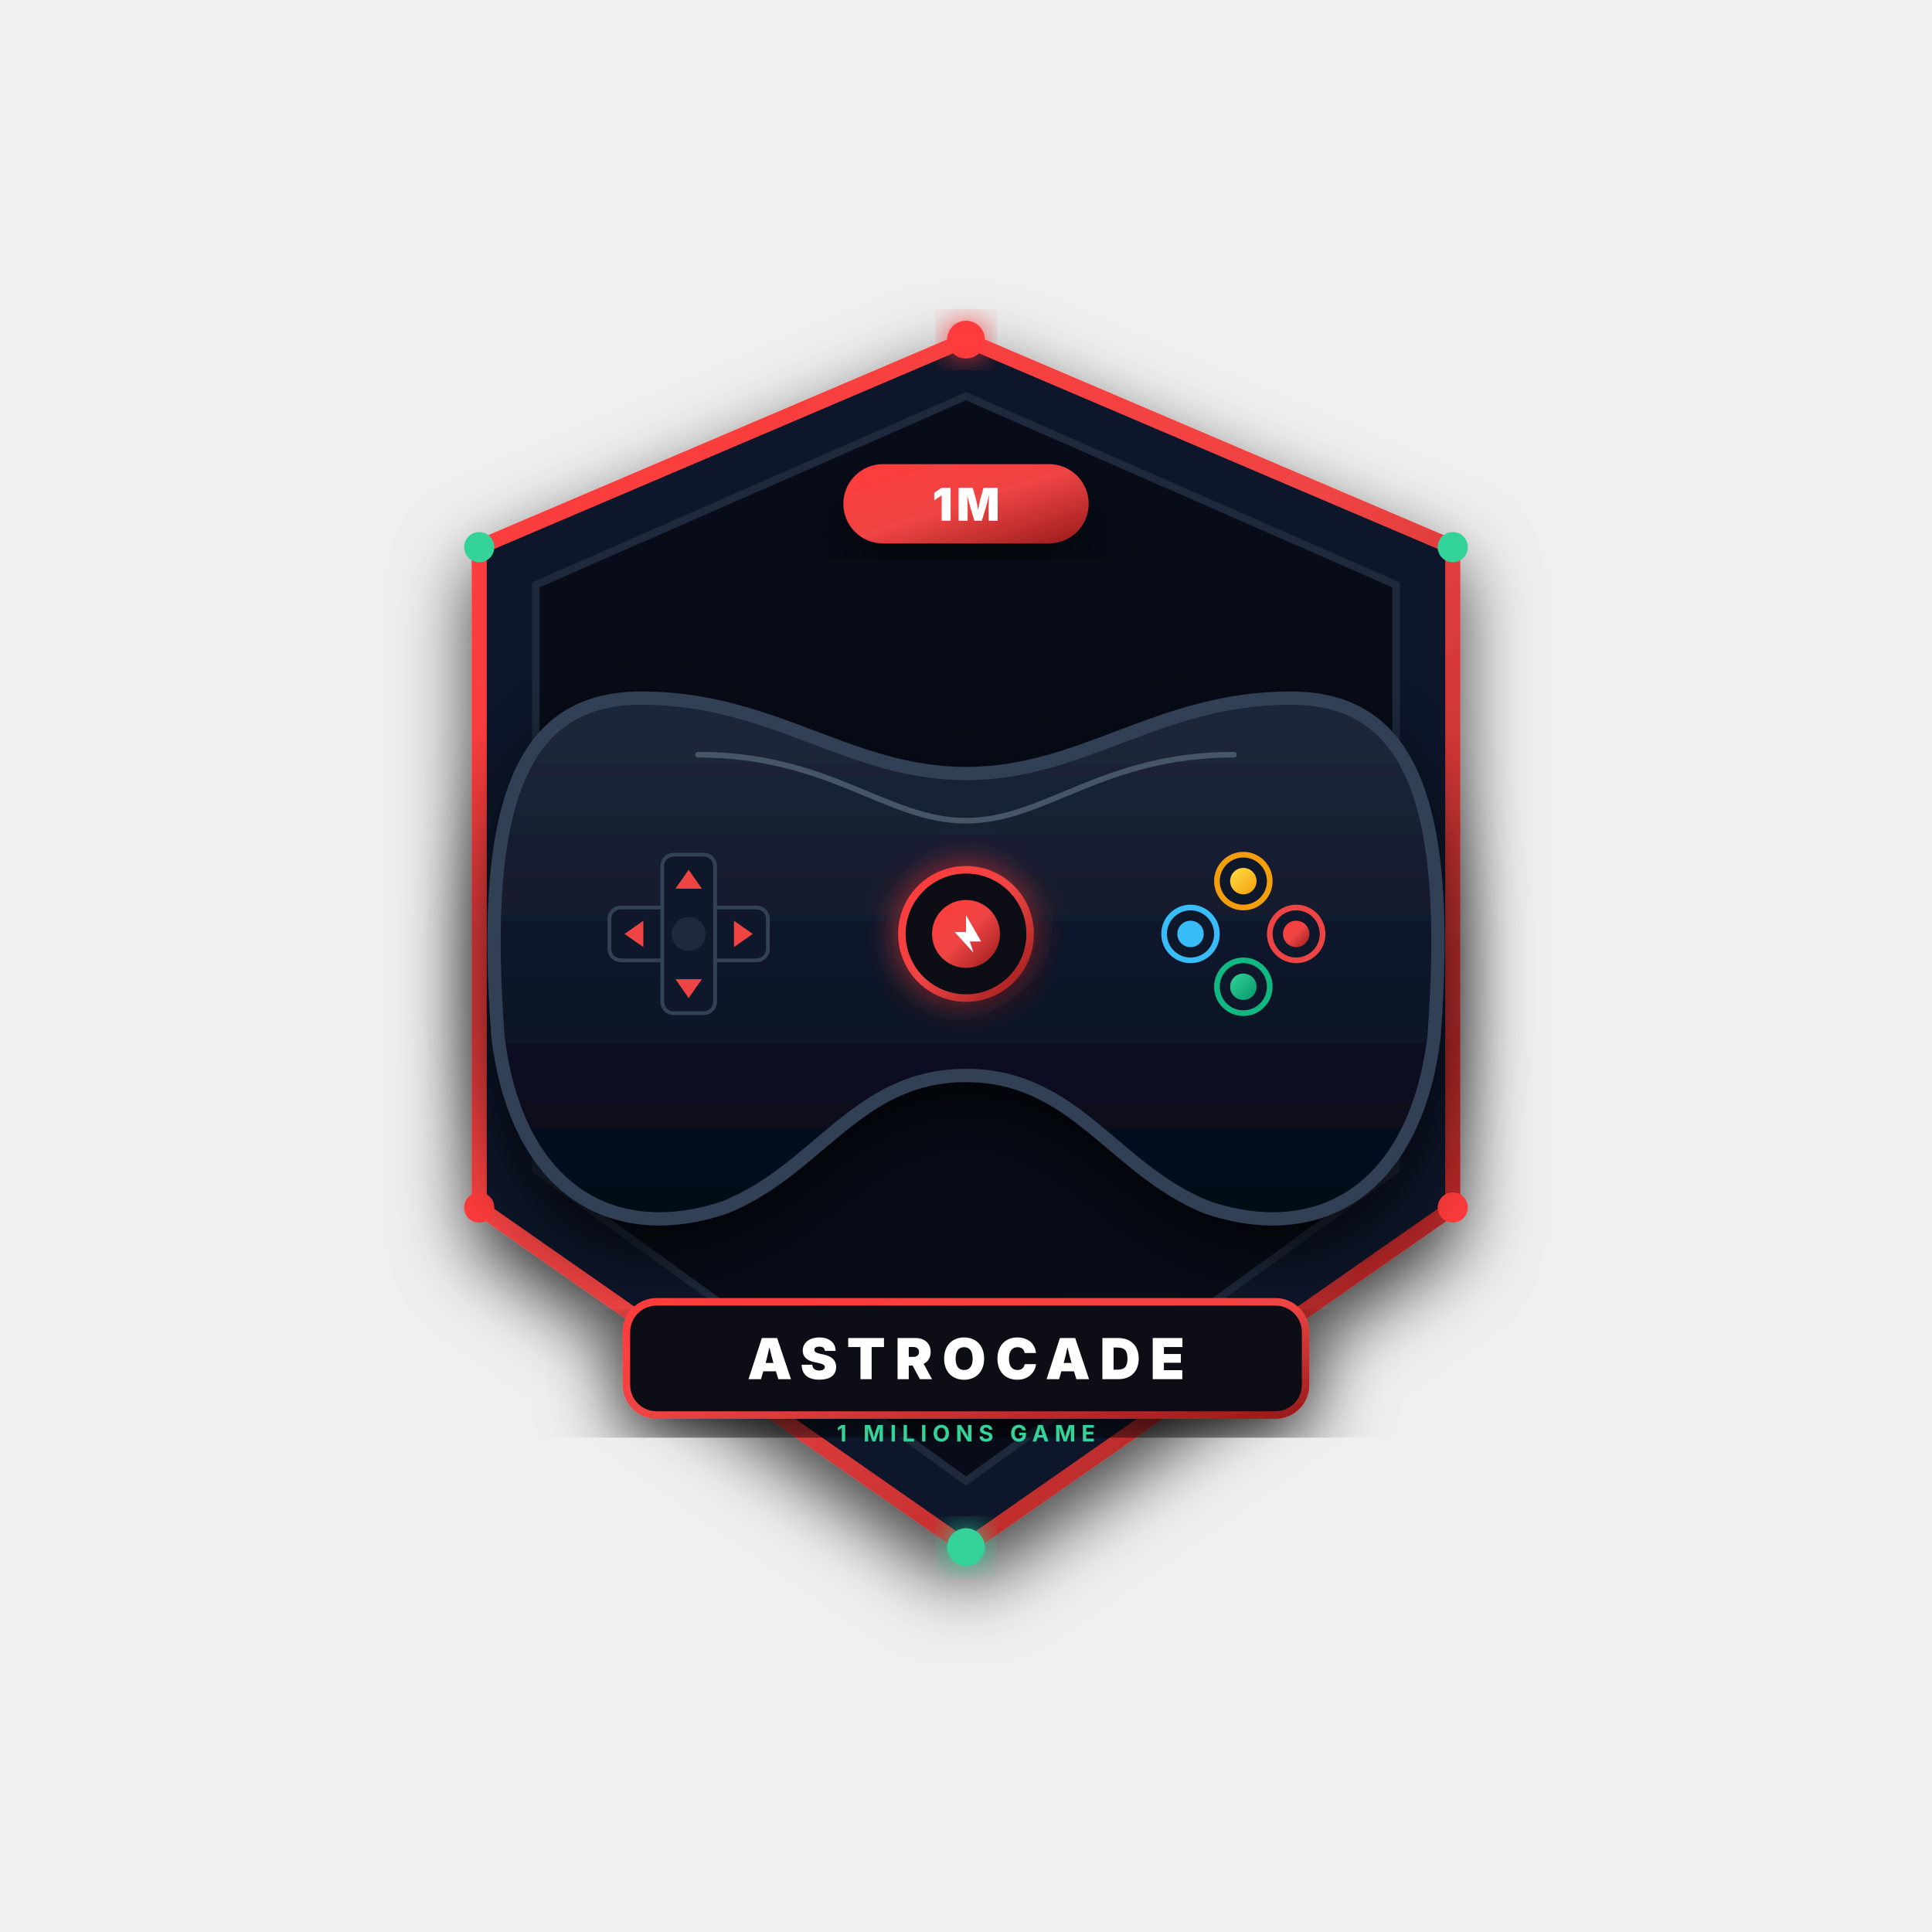
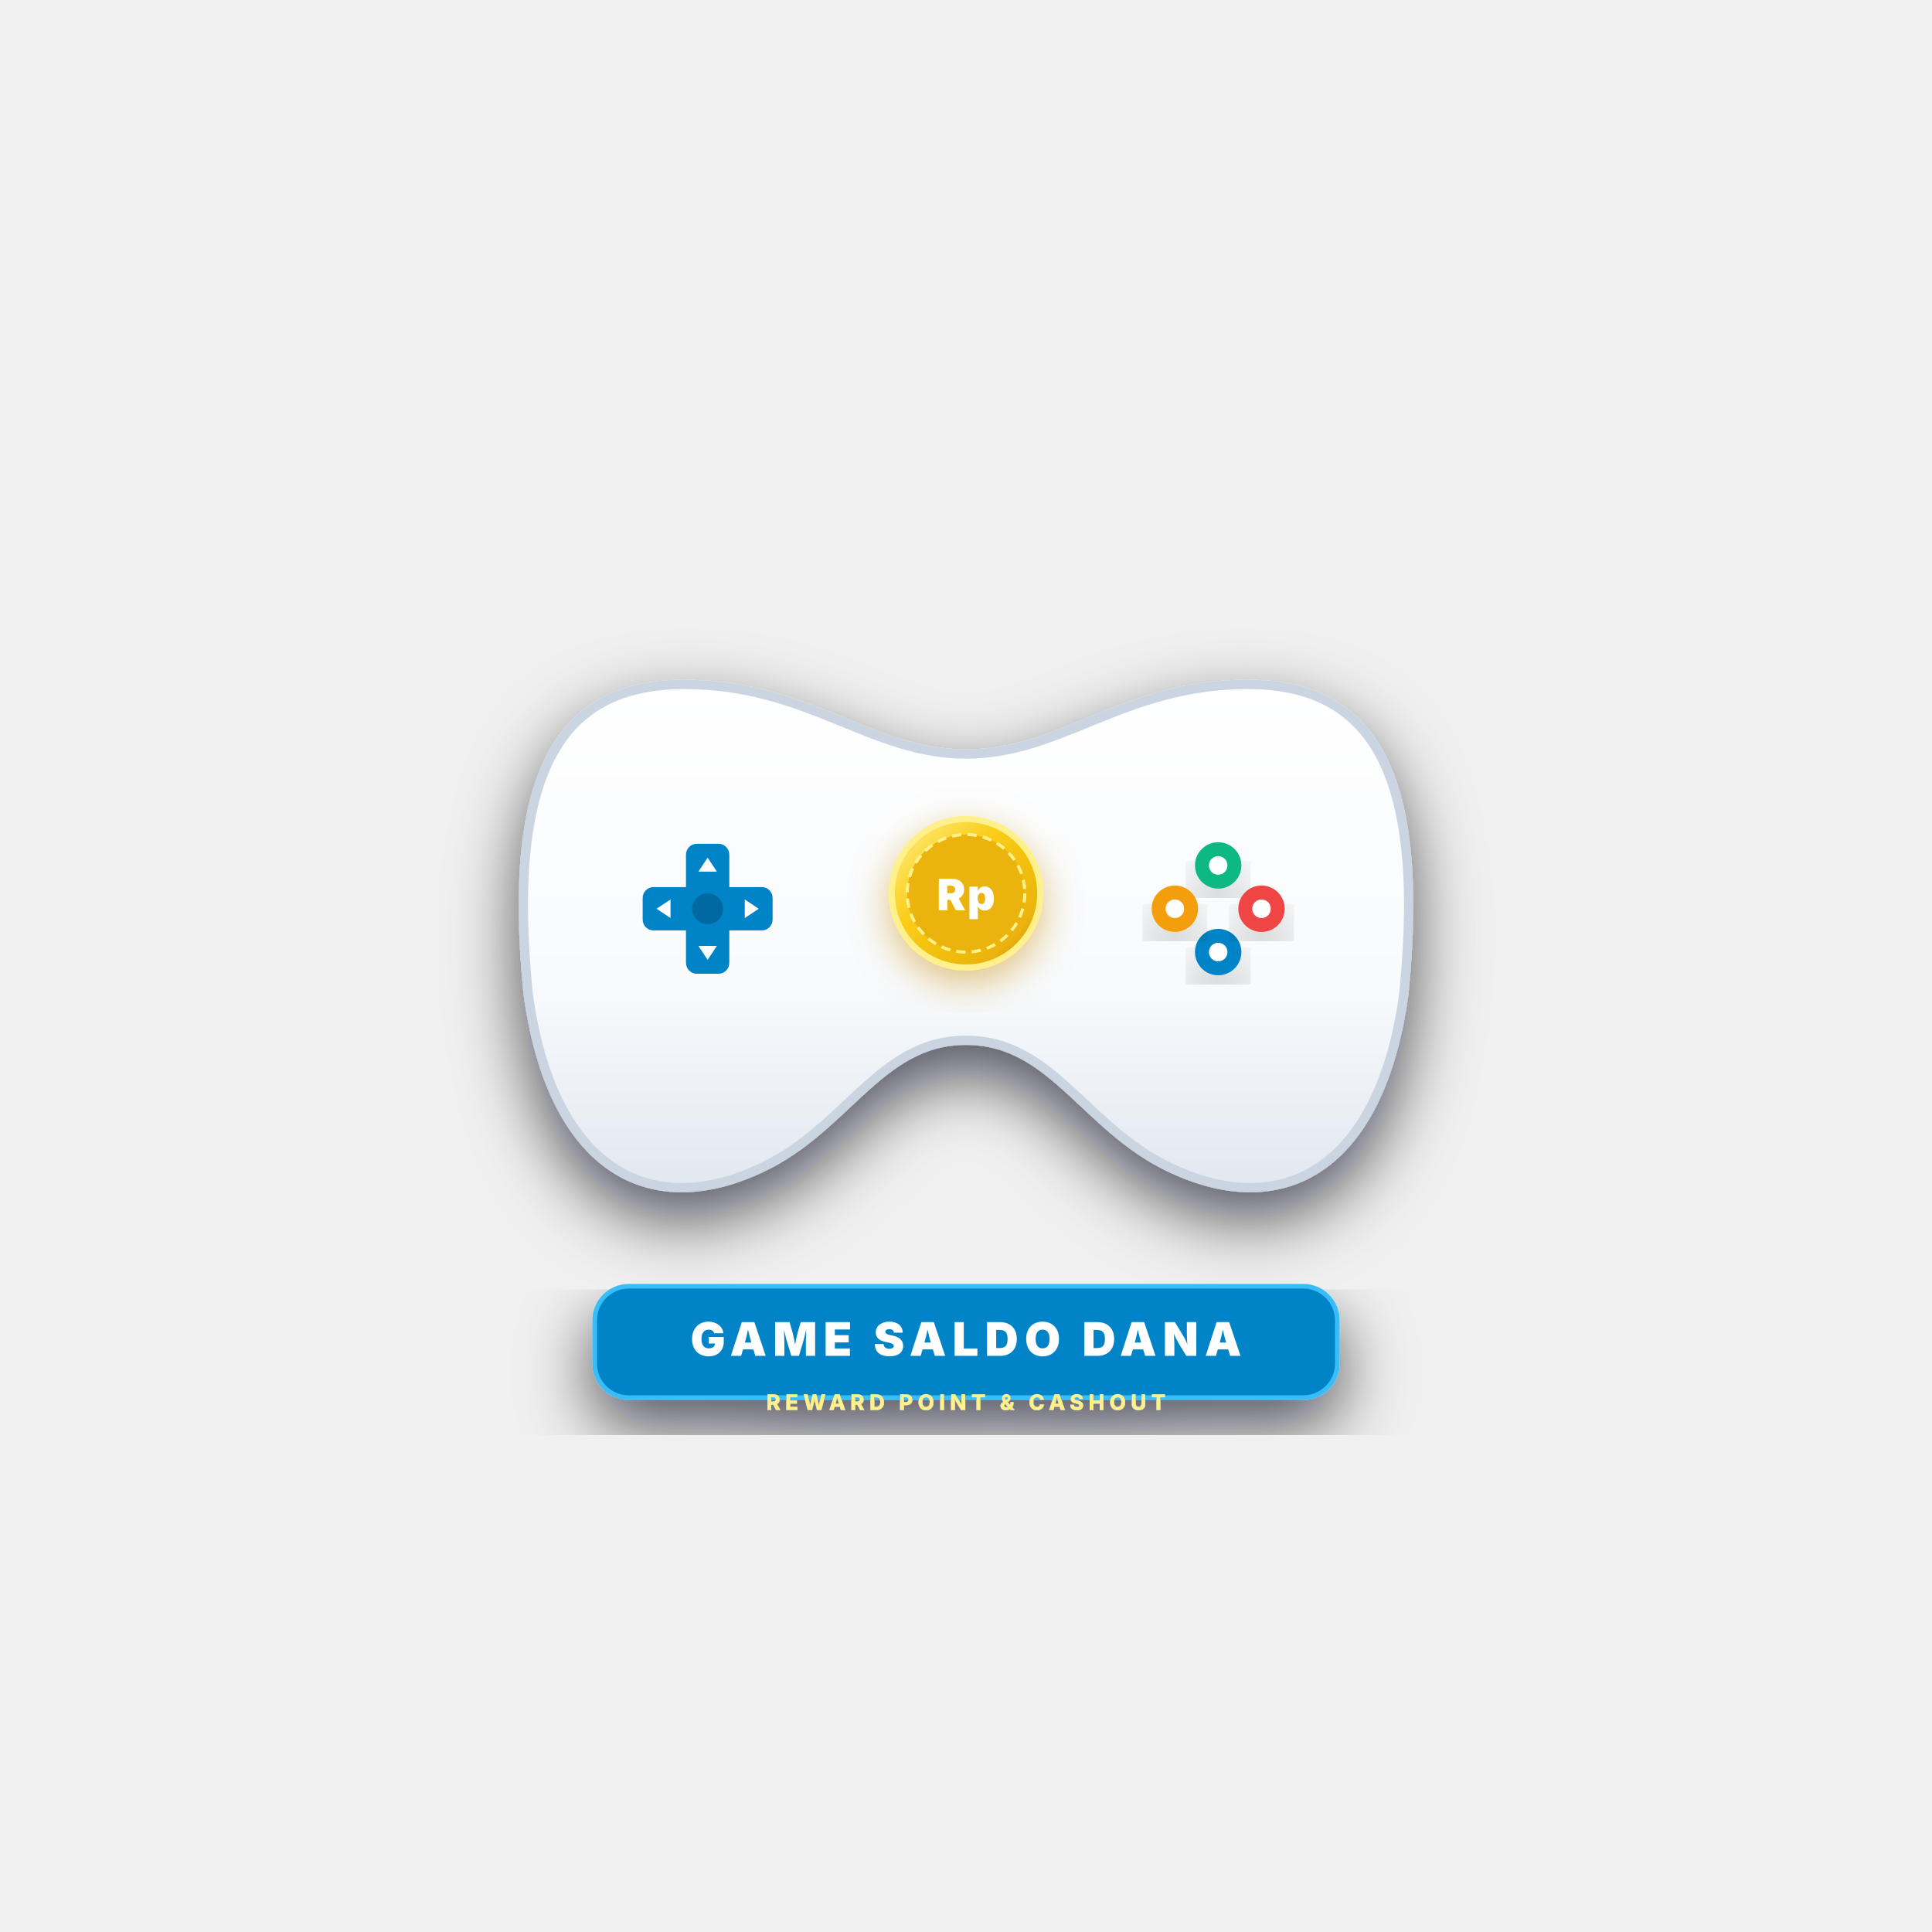
<svg xmlns="http://www.w3.org/2000/svg" viewBox="0 0 1024 1024" width="1024" height="1024">
  <defs>
-     <linearGradient id="neonRed" x1="0%" y1="0%" x2="100%" y2="100%">
-       <stop offset="0%" stop-color="#ff3b3b" />
-       <stop offset="50%" stop-color="#ef4444" />
-       <stop offset="100%" stop-color="#991b1b" />
+     <linearGradient id="goldCoin" x1="0%" y1="0%" x2="100%" y2="100%">
+       <stop offset="0%" stop-color="#fef08a" />
+       <stop offset="40%" stop-color="#facc15" />
+       <stop offset="80%" stop-color="#eab308" />
+       <stop offset="100%" stop-color="#ca8a04" />
    </linearGradient>
-     <linearGradient id="neonEmerald" x1="0%" y1="0%" x2="100%" y2="100%">
-       <stop offset="0%" stop-color="#34d399" />
-       <stop offset="100%" stop-color="#059669" />
+     <linearGradient id="controllerBody" x1="0%" y1="0%" x2="0%" y2="100%">
+       <stop offset="0%" stop-color="#ffffff" />
+       <stop offset="60%" stop-color="#f8fafc" />
+       <stop offset="100%" stop-color="#e2e8f0" />
    </linearGradient>
-     <linearGradient id="neonGold" x1="0%" y1="0%" x2="100%" y2="100%">
-       <stop offset="0%" stop-color="#fde047" />
-       <stop offset="100%" stop-color="#f59e0b" />
-     </linearGradient>
-     <linearGradient id="controllerGrad" x1="0%" y1="0%" x2="0%" y2="100%">
-       <stop offset="0%" stop-color="#1e293b" />
-       <stop offset="50%" stop-color="#0f172a" />
-       <stop offset="100%" stop-color="#020617" />
-     </linearGradient>
-     <filter id="shadowFilter" x="-20%" y="-20%" width="140%" height="140%">
-       <feDropShadow dx="0" dy="16" stdDeviation="20" flood-color="#000000" flood-opacity="0.75" />
+     <filter id="softShadow" x="-20%" y="-20%" width="140%" height="140%">
+       <feDropShadow dx="0" dy="18" stdDeviation="22" flood-color="#020617" flood-opacity="0.65" />
    </filter>
-     <filter id="neonGlow" x="-30%" y="-30%" width="160%" height="160%">
-       <feGaussianBlur stdDeviation="8" result="blur" />
-       <feMerge>
-         <feMergeNode in="blur" />
-         <feMergeNode in="SourceGraphic" />
-       </feMerge>
+     <filter id="coinGlow" x="-30%" y="-30%" width="160%" height="160%">
+       <feDropShadow dx="0" dy="8" stdDeviation="12" flood-color="#ca8a04" flood-opacity="0.5" />
    </filter>
  </defs>
-   <g transform="translate(0, 0)">
-     <polygon points="512,180 770,290 770,640 512,820 254,640 254,290" fill="#0b1329" stroke="url(#neonRed)" stroke-width="8" filter="url(#shadowFilter)" />
-     <polygon points="512,210 740,310 740,620 512,785 284,620 284,310" fill="#070c18" stroke="#1e293b" stroke-width="4" />
-     <circle cx="512" cy="180" r="10" fill="#ff3b3b" filter="url(#neonGlow)" />
-     <circle cx="770" cy="290" r="8" fill="#34d399" />
-     <circle cx="770" cy="640" r="8" fill="#ff3b3b" />
-     <circle cx="512" cy="820" r="10" fill="#34d399" filter="url(#neonGlow)" />
-     <circle cx="254" cy="640" r="8" fill="#ff3b3b" />
-     <circle cx="254" cy="290" r="8" fill="#34d399" />
-     <g transform="translate(512, 270)">
-       <rect x="-65" y="-24" width="130" height="42" rx="21" fill="url(#neonRed)" filter="url(#shadowFilter)" />
-       <text x="0" y="6" fill="#ffffff" font-family="system-ui, -apple-system, sans-serif" font-weight="900" font-size="24" text-anchor="middle" letter-spacing="2">1M</text>
+   <g transform="translate(512, 512) scale(0.82) translate(-512, -512)">
+     <g filter="url(#softShadow)">
+       <path d="M 330 330                 C 410 330, 450 375, 512 375                 C 574 375, 614 330, 694 330                 C 770 330, 810 380, 795 530                 C 780 640, 720 675, 650 645                 C 590 620, 570 560, 512 560                 C 454 560, 434 620, 374 645                 C 304 675, 244 640, 229 530                 C 214 380, 254 330, 330 330 Z" fill="url(#controllerBody)" stroke="#cbd5e1" stroke-width="6" />
+       <g transform="translate(345, 475)">
+         <rect x="-42" y="-14" width="84" height="28" rx="7" fill="#0284c7" />
+         <rect x="-14" y="-42" width="28" height="84" rx="7" fill="#0284c7" />
+         <circle cx="0" cy="0" r="10" fill="#0369a1" />
+         <polygon points="0,-33 -6,-24 6,-24" fill="#ffffff" />
+         <polygon points="0,33 -6,24 6,24" fill="#ffffff" />
+         <polygon points="-33,0 -24,-6 -24,6" fill="#ffffff" />
+         <polygon points="33,0 24,-6 24,6" fill="#ffffff" />
+       </g>
+       <g transform="translate(675, 475)">
+         <circle cx="0" cy="-28" r="15" fill="#10b981" filter="url(#softShadow)" />
+         <circle cx="0" cy="-28" r="6" fill="#ffffff" />
+         <circle cx="0" cy="28" r="15" fill="#0284c7" filter="url(#softShadow)" />
+         <circle cx="0" cy="28" r="6" fill="#ffffff" />
+         <circle cx="-28" cy="0" r="15" fill="#f59e0b" filter="url(#softShadow)" />
+         <circle cx="-28" cy="0" r="6" fill="#ffffff" />
+         <circle cx="28" cy="0" r="15" fill="#ef4444" filter="url(#softShadow)" />
+         <circle cx="28" cy="0" r="6" fill="#ffffff" />
+       </g>
+       <g transform="translate(512, 465)" filter="url(#coinGlow)">
+         <circle cx="0" cy="0" r="48" fill="url(#goldCoin)" stroke="#fef08a" stroke-width="4" />
+         <circle cx="0" cy="0" r="38" fill="#eab308" stroke="#fef08a" stroke-width="2" stroke-dasharray="6 4" />
+         <text x="0" y="11" fill="#ffffff" font-family="system-ui, -apple-system, sans-serif" font-weight="900" font-size="28" text-anchor="middle" letter-spacing="1">Rp</text>
+       </g>
    </g>
-     <path d="M 340 370               C 410 370, 450 410, 512 410               C 574 410, 614 370, 684 370               C 745 370, 770 420, 760 550               C 750 630, 700 660, 640 640               C 590 620, 570 570, 512 570               C 454 570, 434 620, 384 640               C 324 660, 274 630, 264 550               C 254 420, 279 370, 340 370 Z" fill="url(#controllerGrad)" stroke="#334155" stroke-width="7" filter="url(#shadowFilter)" />
-     <path d="M 370 400 C 440 400, 470 435, 512 435 C 554 435, 584 400, 654 400" fill="none" stroke="#475569" stroke-width="3" stroke-linecap="round" />
-     <g transform="translate(365, 495)">
-       <rect x="-42" y="-14" width="84" height="28" rx="6" fill="#0f172a" stroke="#334155" stroke-width="2" />
-       <rect x="-14" y="-42" width="28" height="84" rx="6" fill="#0f172a" stroke="#334155" stroke-width="2" />
-       <circle cx="0" cy="0" r="9" fill="#1e293b" />
-       <polygon points="0,-34 -7,-24 7,-24" fill="#ef4444" />
-       <polygon points="0,34 -7,24 7,24" fill="#ef4444" />
-       <polygon points="-34,0 -24,-7 -24,7" fill="#ef4444" />
-       <polygon points="34,0 24,-7 24,7" fill="#ef4444" />
-     </g>
-     <g transform="translate(512, 495)">
-       <circle cx="0" cy="0" r="34" fill="#090d16" stroke="url(#neonRed)" stroke-width="4" filter="url(#neonGlow)" />
-       <circle cx="0" cy="0" r="18" fill="url(#neonRed)" />
-       <path d="M 0 -10 L 8 4 L 2 4 L 4 10 L -6 -1 L 0 -1 Z" fill="#ffffff" />
-     </g>
-     <g transform="translate(659, 495)">
-       <circle cx="0" cy="-28" r="14" fill="#0f172a" stroke="#f59e0b" stroke-width="3" />
-       <circle cx="0" cy="-28" r="7" fill="url(#neonGold)" />
-       <circle cx="0" cy="28" r="14" fill="#0f172a" stroke="#10b981" stroke-width="3" />
-       <circle cx="0" cy="28" r="7" fill="url(#neonEmerald)" />
-       <circle cx="-28" cy="0" r="14" fill="#0f172a" stroke="#38bdf8" stroke-width="3" />
-       <circle cx="-28" cy="0" r="7" fill="#38bdf8" />
-       <circle cx="28" cy="0" r="14" fill="#0f172a" stroke="#ef4444" stroke-width="3" />
-       <circle cx="28" cy="0" r="7" fill="url(#neonRed)" />
-     </g>
-     <g transform="translate(512, 720)">
-       <rect x="-180" y="-30" width="360" height="60" rx="16" fill="#090d16" stroke="url(#neonRed)" stroke-width="4" filter="url(#shadowFilter)" />
-       <text x="0" y="11" fill="#ffffff" font-family="system-ui, -apple-system, sans-serif" font-weight="900" font-size="30" text-anchor="middle" letter-spacing="5">ASTROCADE</text>
-       <text x="0" y="44" fill="#34d399" font-family="system-ui, -apple-system, sans-serif" font-weight="700" font-size="12" text-anchor="middle" letter-spacing="3">1 MILIONS GAME</text>
+     <g transform="translate(512, 755)" filter="url(#softShadow)">
+       <rect x="-240" y="-36" width="480" height="72" rx="22" fill="#0284c7" stroke="#38bdf8" stroke-width="3" />
+       <text x="0" y="9" fill="#ffffff" font-family="system-ui, -apple-system, sans-serif" font-weight="900" font-size="30" text-anchor="middle" letter-spacing="4">GAME SALDO DANA</text>
+       <text x="0" y="44" fill="#fef08a" font-family="system-ui, -apple-system, sans-serif" font-weight="800" font-size="14" text-anchor="middle" letter-spacing="3">REWARD POINT &amp; CASHOUT</text>
    </g>
  </g>
</svg>
